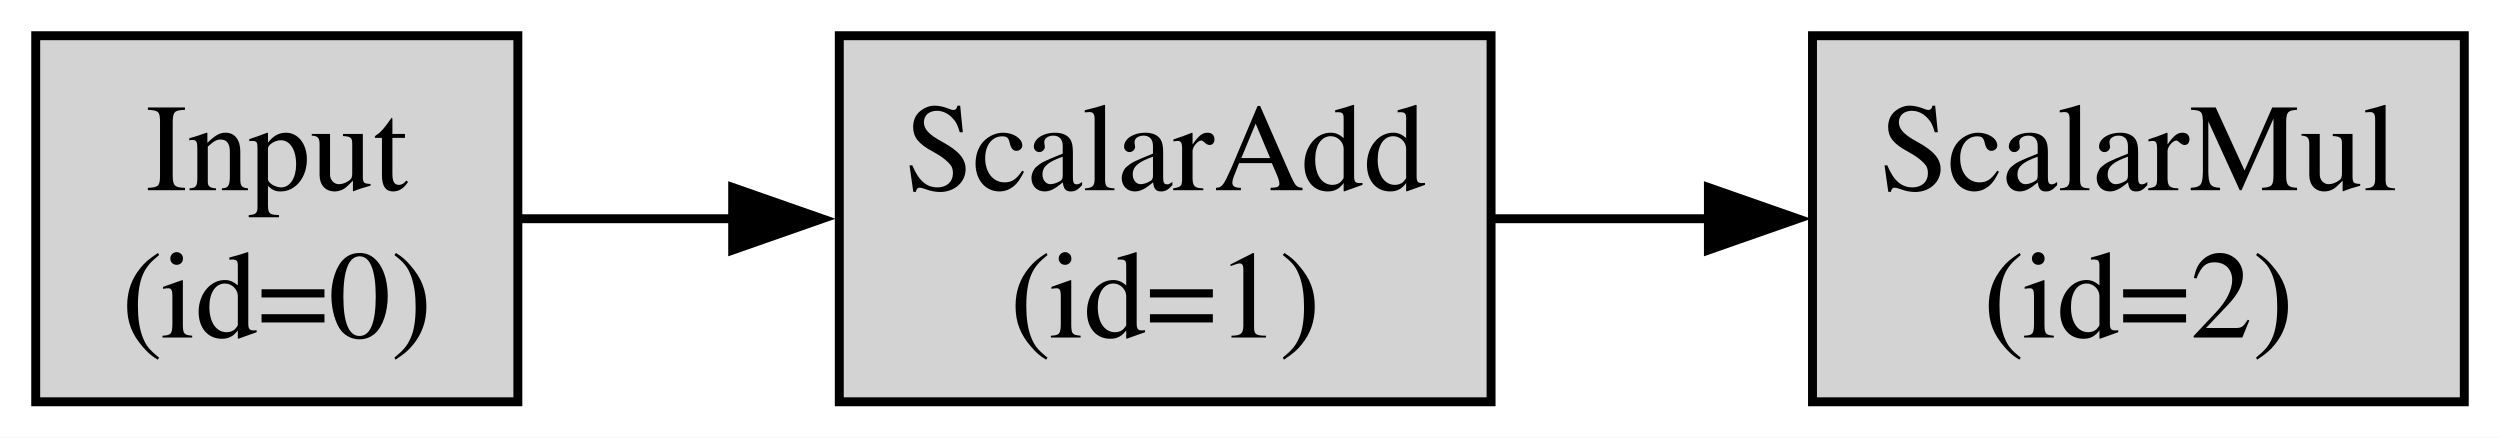
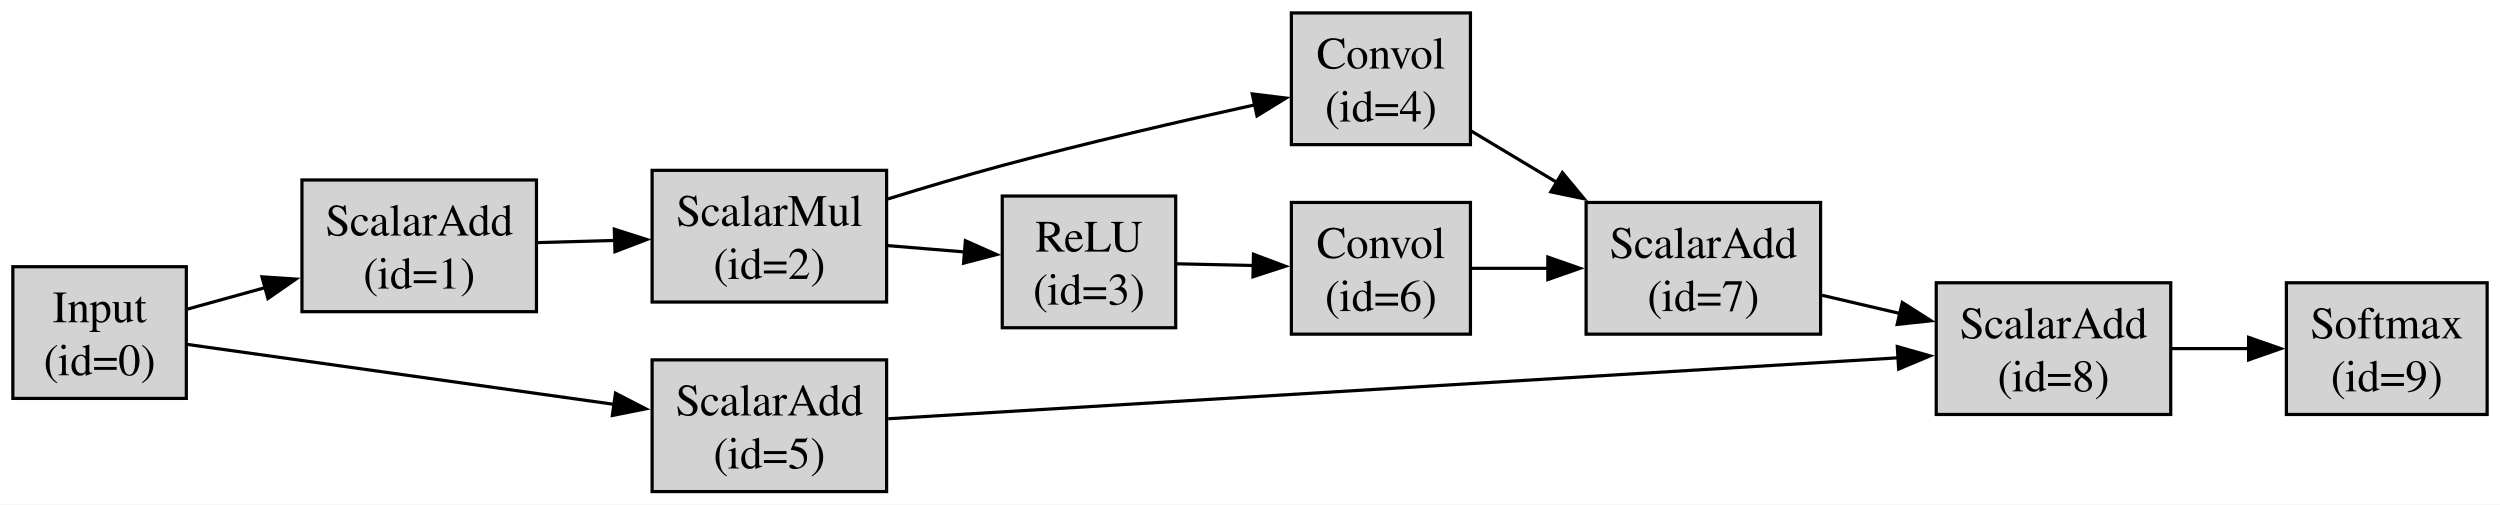
- <svg xmlns="http://www.w3.org/2000/svg" width="280pt" height="49pt" viewBox="0.00 0.00 280.00 49.00">
-   <g id="graph0" class="graph" transform="scale(1 1) rotate(0) translate(4 45)">
-     <polygon fill="white" stroke="none" points="-4,4 -4,-45 276,-45 276,4 -4,4" />
+ <svg xmlns="http://www.w3.org/2000/svg" width="778pt" height="157pt" viewBox="0.00 0.00 778.25 157.00">
+   <g id="graph0" class="graph" transform="scale(1 1) rotate(0) translate(4 153)">
+     <polygon fill="white" stroke="none" points="-4,4 -4,-153 774.25,-153 774.25,4 -4,4" />
    <g id="node1" class="node">
-       <polygon fill="lightgray" stroke="black" points="54,-41 0,-41 0,0 54,0 54,-41" />
-       <text text-anchor="middle" x="27" y="-23.7" font-family="Times,serif" font-size="14.00">Input</text>
-       <text text-anchor="middle" x="27" y="-7.2" font-family="Times,serif" font-size="14.00">(id=0)</text>
+       <polygon fill="lightgray" stroke="black" points="163,-97 90,-97 90,-56 163,-56 163,-97" />
+       <text text-anchor="middle" x="126.5" y="-79.7" font-family="Times,serif" font-size="14.00">ScalarAdd</text>
+       <text text-anchor="middle" x="126.5" y="-63.2" font-family="Times,serif" font-size="14.00">(id=1)</text>
    </g>
-     <g id="node3" class="node">
-       <polygon fill="lightgray" stroke="black" points="163,-41 90,-41 90,0 163,0 163,-41" />
-       <text text-anchor="middle" x="126.5" y="-23.7" font-family="Times,serif" font-size="14.00">ScalarAdd</text>
-       <text text-anchor="middle" x="126.5" y="-7.2" font-family="Times,serif" font-size="14.00">(id=1)</text>
+     <g id="node6" class="node">
+       <polygon fill="lightgray" stroke="black" points="272,-100 199,-100 199,-59 272,-59 272,-100" />
+       <text text-anchor="middle" x="235.5" y="-82.7" font-family="Times,serif" font-size="14.00">ScalarMul</text>
+       <text text-anchor="middle" x="235.5" y="-66.2" font-family="Times,serif" font-size="14.00">(id=2)</text>
    </g>
    <g id="edge1" class="edge">
-       <path fill="none" stroke="black" d="M54.38,-20.5C61.74,-20.5 69.97,-20.5 78.15,-20.5" />
-       <polygon fill="black" stroke="black" points="78.06,-24 88.06,-20.5 78.06,-17 78.06,-24" />
+       <path fill="none" stroke="black" d="M163.43,-77.51C171.18,-77.72 179.5,-77.96 187.6,-78.19" />
+       <polygon fill="black" stroke="black" points="187.24,-81.68 197.34,-78.46 187.44,-74.68 187.24,-81.68" />
    </g>
    <g id="node2" class="node">
      <polygon fill="lightgray" stroke="black" points="272,-41 199,-41 199,0 272,0 272,-41" />
-       <text text-anchor="middle" x="235.5" y="-23.7" font-family="Times,serif" font-size="14.00">ScalarMul</text>
-       <text text-anchor="middle" x="235.5" y="-7.2" font-family="Times,serif" font-size="14.00">(id=2)</text>
+       <text text-anchor="middle" x="235.5" y="-23.7" font-family="Times,serif" font-size="14.00">ScalarAdd</text>
+       <text text-anchor="middle" x="235.5" y="-7.2" font-family="Times,serif" font-size="14.00">(id=5)</text>
+     </g>
+     <g id="node8" class="node">
+       <polygon fill="lightgray" stroke="black" points="671.75,-65 598.75,-65 598.75,-24 671.75,-24 671.75,-65" />
+       <text text-anchor="middle" x="635.25" y="-47.7" font-family="Times,serif" font-size="14.00">ScalarAdd</text>
+       <text text-anchor="middle" x="635.25" y="-31.2" font-family="Times,serif" font-size="14.00">(id=8)</text>
    </g>
    <g id="edge2" class="edge">
-       <path fill="none" stroke="black" d="M163.43,-20.5C171.18,-20.5 179.5,-20.5 187.6,-20.5" />
-       <polygon fill="black" stroke="black" points="187.34,-24 197.34,-20.5 187.34,-17 187.34,-24" />
+       <path fill="none" stroke="black" d="M272.5,-22.67C344.59,-27.02 506.62,-36.8 587.07,-41.65" />
+       <polygon fill="black" stroke="black" points="586.63,-45.13 596.82,-42.24 587.05,-38.15 586.63,-45.13" />
+     </g>
+     <g id="node3" class="node">
+       <polygon fill="lightgray" stroke="black" points="54,-70 0,-70 0,-29 54,-29 54,-70" />
+       <text text-anchor="middle" x="27" y="-52.7" font-family="Times,serif" font-size="14.00">Input</text>
+       <text text-anchor="middle" x="27" y="-36.2" font-family="Times,serif" font-size="14.00">(id=0)</text>
+     </g>
+     <g id="edge3" class="edge">
+       <path fill="none" stroke="black" d="M54.38,-56.81C61.91,-58.89 70.35,-61.23 78.71,-63.54" />
+       <polygon fill="black" stroke="black" points="77.55,-66.85 88.12,-66.15 79.41,-60.11 77.55,-66.85" />
+     </g>
+     <g id="edge4" class="edge">
+       <path fill="none" stroke="black" d="M54.15,-45.83C87.58,-41.13 146.07,-32.92 187.36,-27.12" />
+       <polygon fill="black" stroke="black" points="187.6,-30.62 197.02,-25.76 186.63,-23.69 187.6,-30.62" />
+     </g>
+     <g id="node4" class="node">
+       <polygon fill="lightgray" stroke="black" points="453.75,-149 398,-149 398,-108 453.75,-108 453.75,-149" />
+       <text text-anchor="middle" x="425.88" y="-131.7" font-family="Times,serif" font-size="14.00">Convol</text>
+       <text text-anchor="middle" x="425.88" y="-115.2" font-family="Times,serif" font-size="14.00">(id=4)</text>
+     </g>
+     <g id="node7" class="node">
+       <polygon fill="lightgray" stroke="black" points="562.75,-90 489.75,-90 489.75,-49 562.75,-49 562.75,-90" />
+       <text text-anchor="middle" x="526.25" y="-72.7" font-family="Times,serif" font-size="14.00">ScalarAdd</text>
+       <text text-anchor="middle" x="526.25" y="-56.2" font-family="Times,serif" font-size="14.00">(id=7)</text>
+     </g>
+     <g id="edge5" class="edge">
+       <path fill="none" stroke="black" d="M454.02,-112.22C462.29,-107.26 471.6,-101.67 480.71,-96.21" />
+       <polygon fill="black" stroke="black" points="482.37,-99.3 489.14,-91.15 478.77,-93.3 482.37,-99.3" />
+     </g>
+     <g id="node5" class="node">
+       <polygon fill="lightgray" stroke="black" points="453.75,-90 398,-90 398,-49 453.75,-49 453.75,-90" />
+       <text text-anchor="middle" x="425.88" y="-72.7" font-family="Times,serif" font-size="14.00">Convol</text>
+       <text text-anchor="middle" x="425.88" y="-56.2" font-family="Times,serif" font-size="14.00">(id=6)</text>
+     </g>
+     <g id="edge6" class="edge">
+       <path fill="none" stroke="black" d="M454.02,-69.5C461.44,-69.5 469.7,-69.5 477.9,-69.5" />
+       <polygon fill="black" stroke="black" points="477.84,-73 487.84,-69.5 477.84,-66 477.84,-73" />
+     </g>
+     <g id="edge8" class="edge">
+       <path fill="none" stroke="black" d="M272.36,-91.08C283.71,-94.6 296.34,-98.36 308,-101.5 334.15,-108.53 363.89,-115.39 386.82,-120.43" />
+       <polygon fill="black" stroke="black" points="385.82,-123.79 396.34,-122.5 387.31,-116.95 385.82,-123.79" />
+     </g>
+     <g id="node9" class="node">
+       <polygon fill="lightgray" stroke="black" points="362,-92 308,-92 308,-51 362,-51 362,-92" />
+       <text text-anchor="middle" x="335" y="-74.7" font-family="Times,serif" font-size="14.00">ReLU</text>
+       <text text-anchor="middle" x="335" y="-58.2" font-family="Times,serif" font-size="14.00">(id=3)</text>
+     </g>
+     <g id="edge7" class="edge">
+       <path fill="none" stroke="black" d="M272.25,-76.57C280.14,-75.92 288.52,-75.23 296.47,-74.58" />
+       <polygon fill="black" stroke="black" points="296.53,-78.09 306.21,-73.78 295.96,-71.11 296.53,-78.09" />
+     </g>
+     <g id="edge9" class="edge">
+       <path fill="none" stroke="black" d="M563.18,-61.11C571.02,-59.27 579.44,-57.31 587.63,-55.39" />
+       <polygon fill="black" stroke="black" points="588.18,-58.86 597.13,-53.17 586.59,-52.04 588.18,-58.86" />
+     </g>
+     <g id="node10" class="node">
+       <polygon fill="lightgray" stroke="black" points="770.25,-65 707.75,-65 707.75,-24 770.25,-24 770.25,-65" />
+       <text text-anchor="middle" x="739" y="-47.7" font-family="Times,serif" font-size="14.00">Softmax</text>
+       <text text-anchor="middle" x="739" y="-31.2" font-family="Times,serif" font-size="14.00">(id=9)</text>
+     </g>
+     <g id="edge10" class="edge">
+       <path fill="none" stroke="black" d="M672.12,-44.5C679.89,-44.5 688.17,-44.5 696.14,-44.5" />
+       <polygon fill="black" stroke="black" points="695.99,-48 705.99,-44.5 695.99,-41 695.99,-48" />
+     </g>
+     <g id="edge11" class="edge">
+       <path fill="none" stroke="black" d="M362.18,-70.91C369.77,-70.74 378.22,-70.55 386.39,-70.37" />
+       <polygon fill="black" stroke="black" points="386.21,-73.87 396.13,-70.15 386.05,-66.87 386.21,-73.87" />
    </g>
  </g>
</svg>
